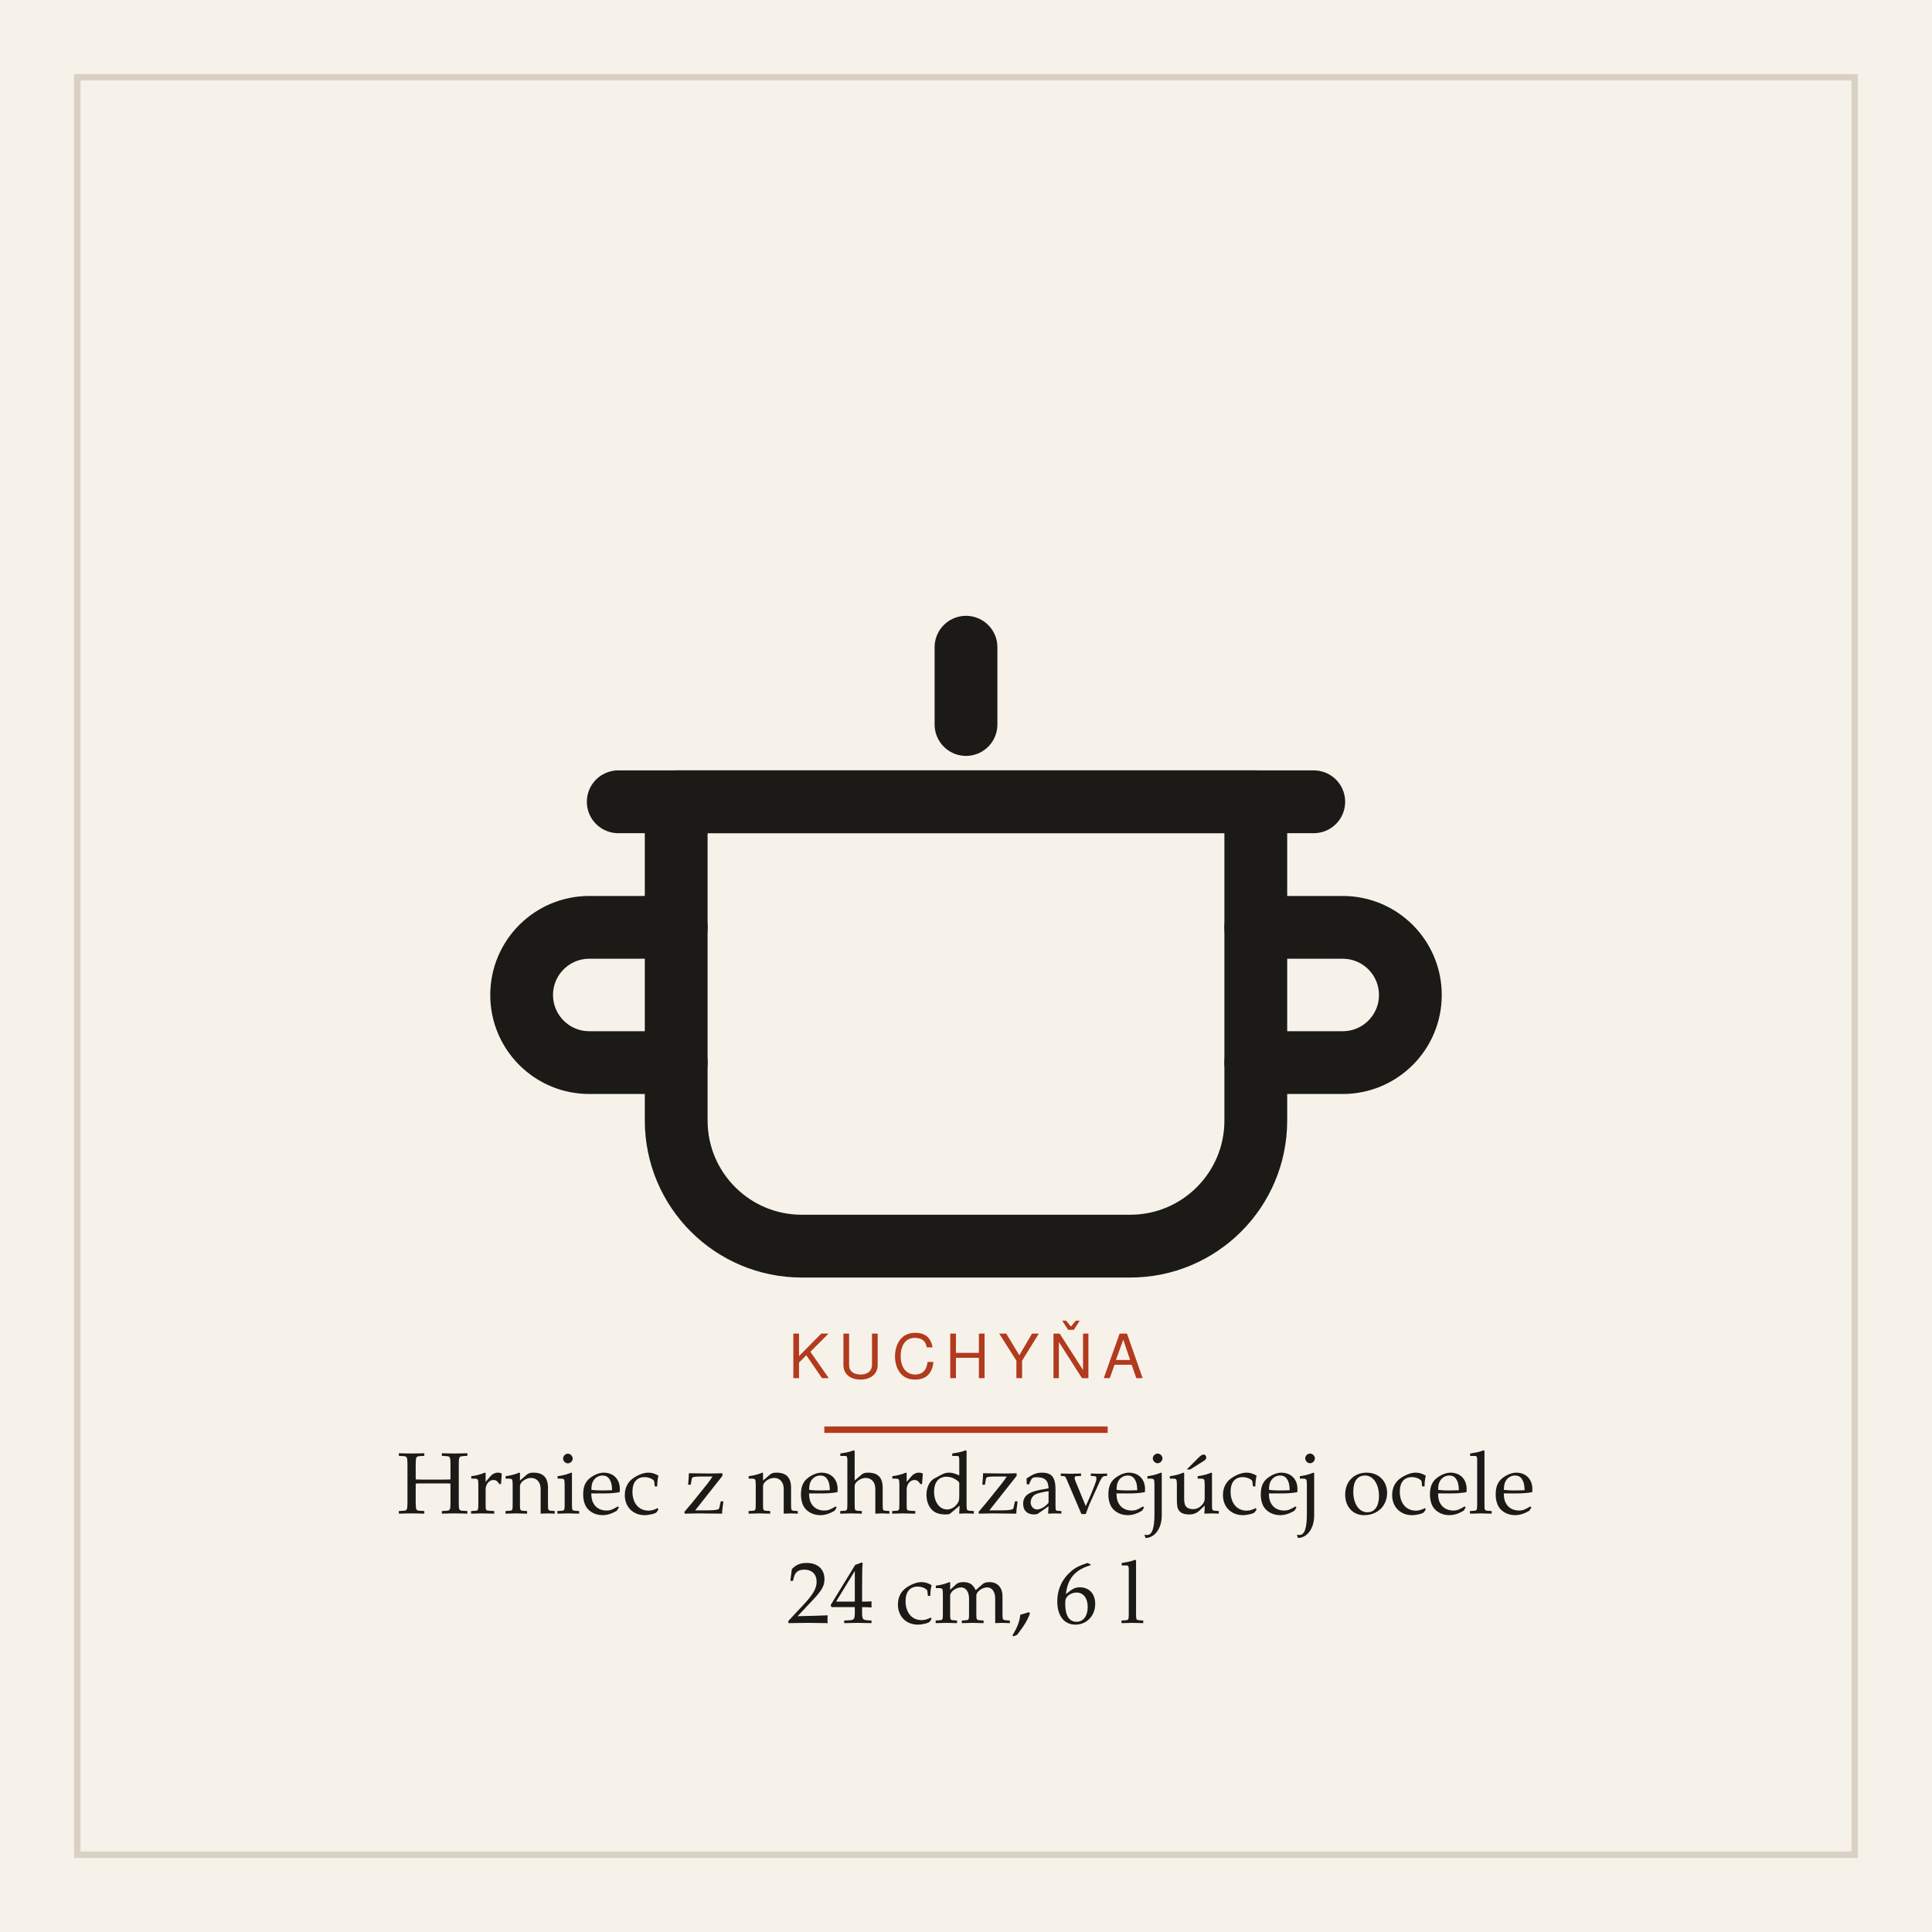
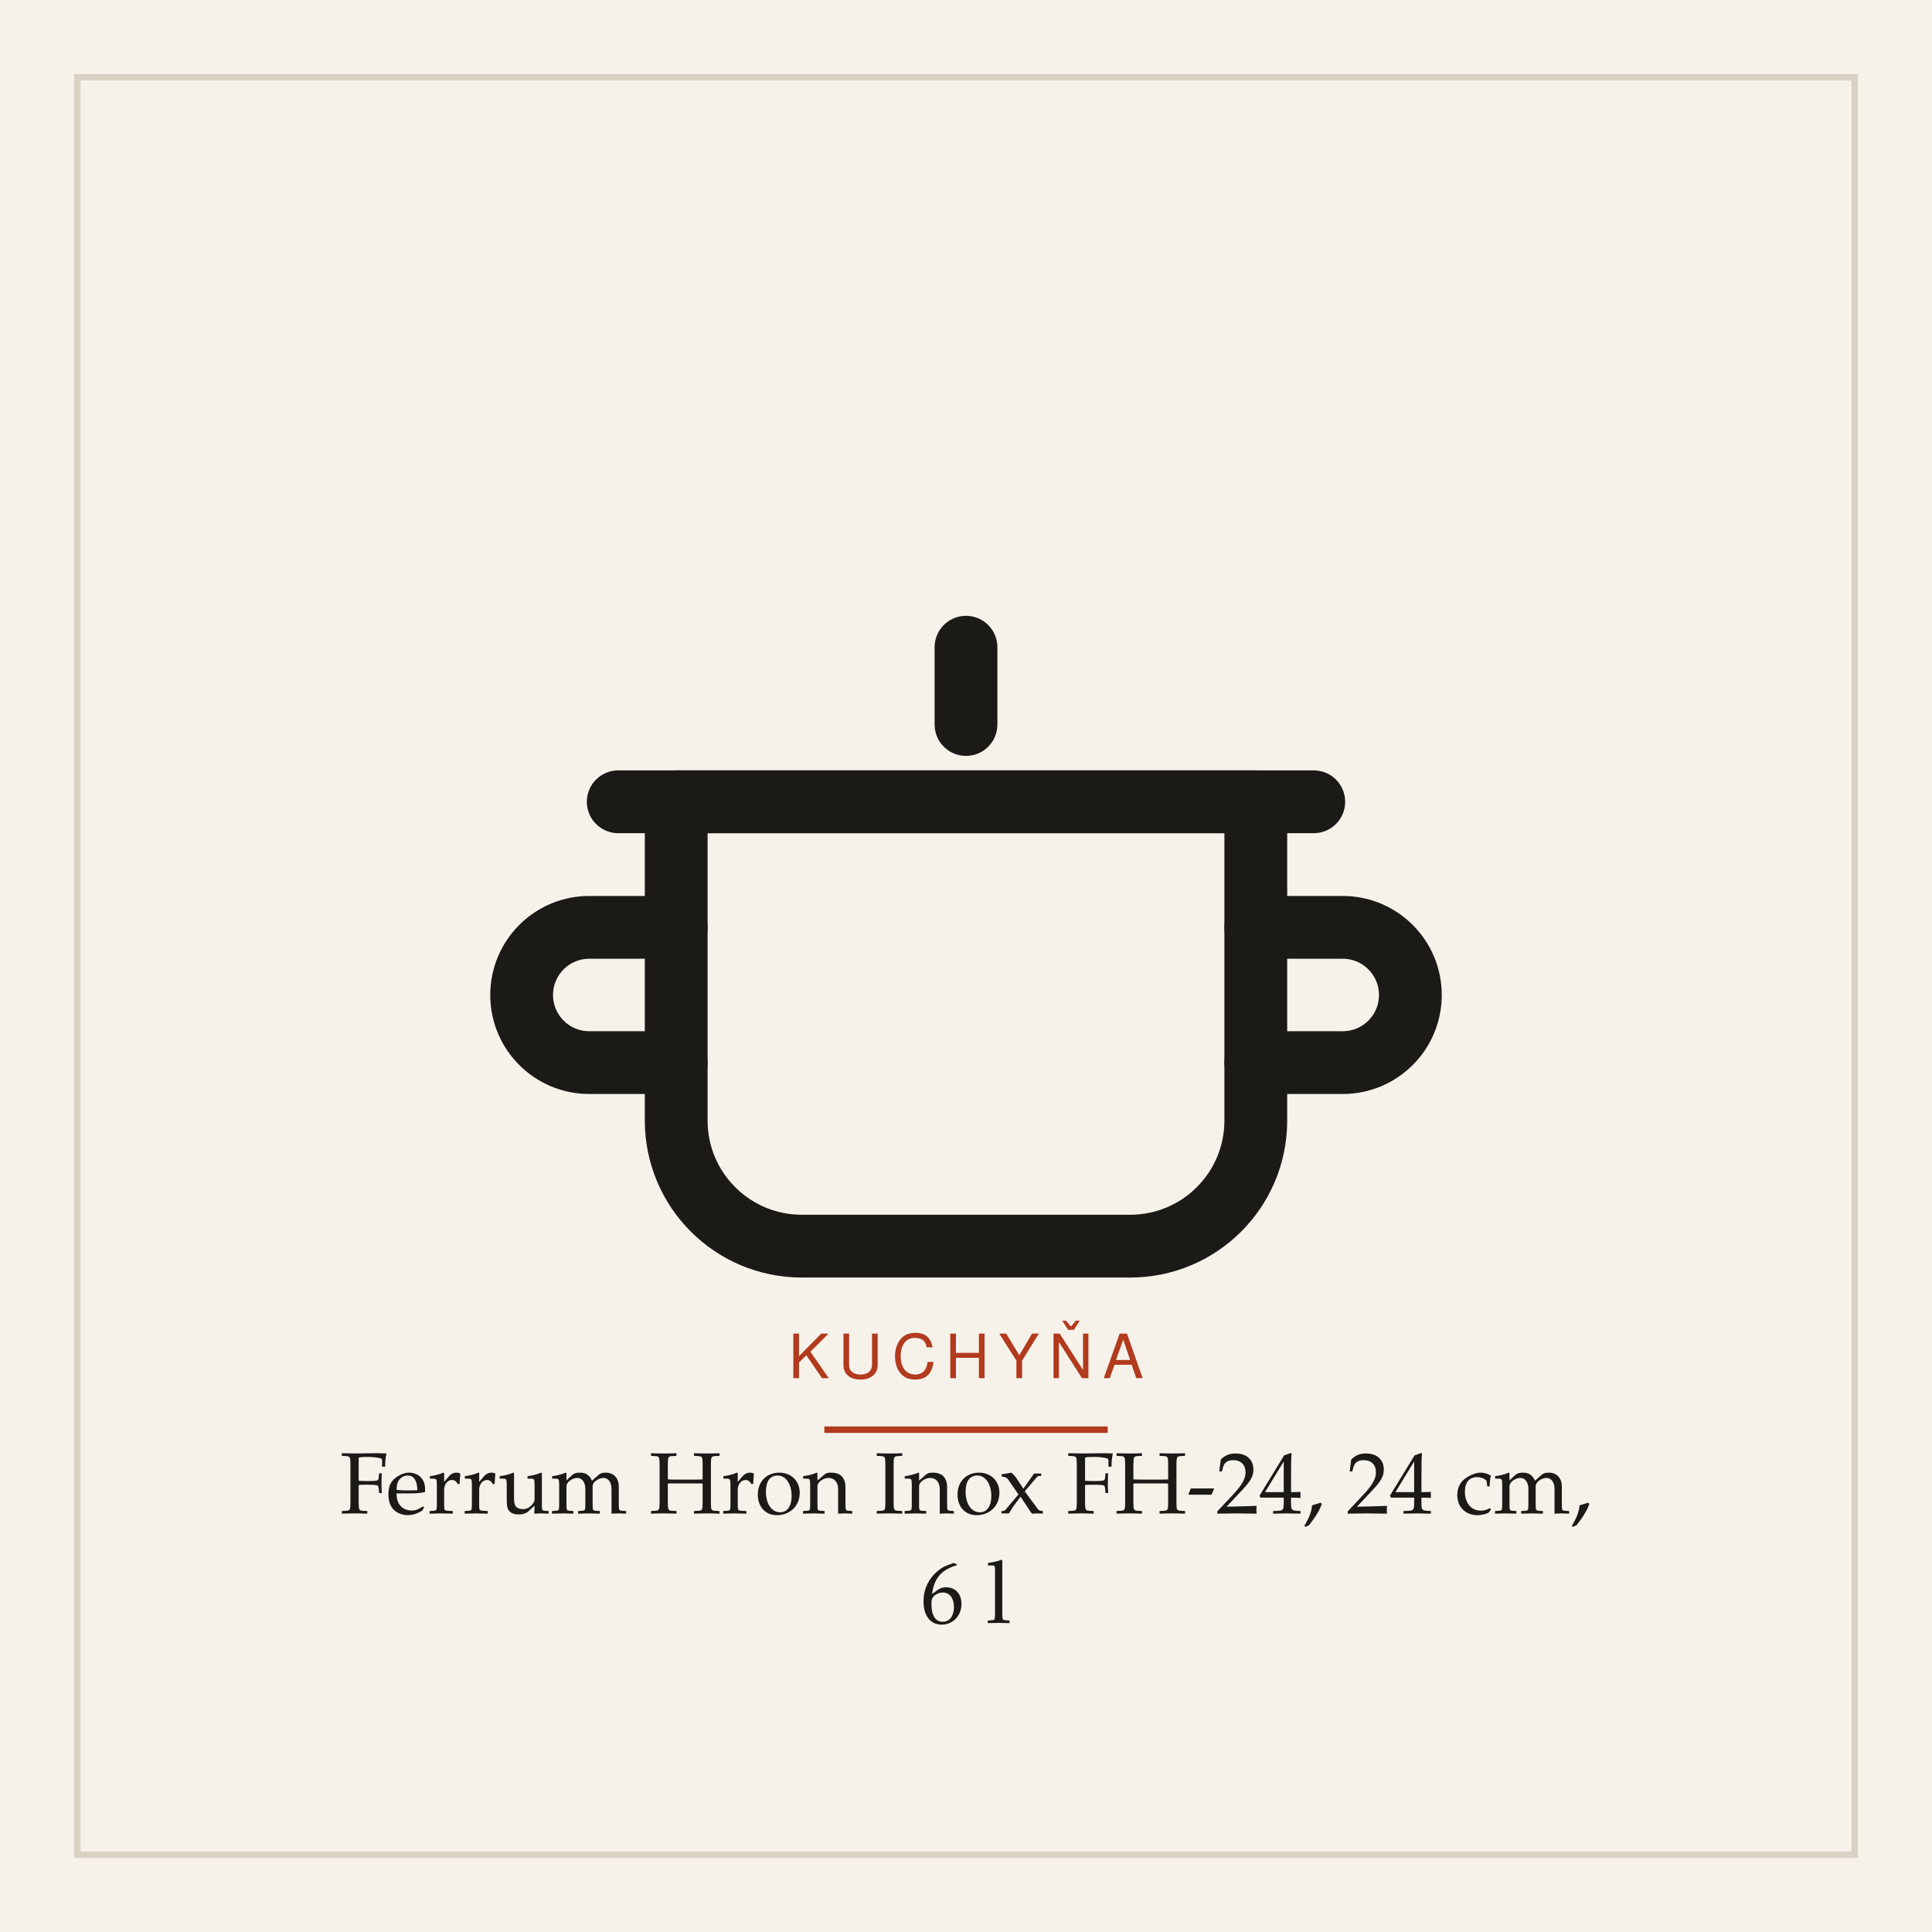
- <svg xmlns="http://www.w3.org/2000/svg" width="600" height="600" viewBox="0 0 600 600" role="img" aria-label="Hrniec z nehrdzavejúcej ocele 24 cm, 6 l">
+ <svg xmlns="http://www.w3.org/2000/svg" width="600" height="600" viewBox="0 0 600 600" role="img" aria-label="Ferrum Hron Inox FH-24, 24 cm, 6 l">
  <rect width="600" height="600" fill="#f6f2ea" />
  <rect x="24" y="24" width="552" height="552" fill="none" stroke="#d9d2c4" stroke-width="2" />
  <g transform="translate(150 132) scale(1.5)">
    <g fill="none" stroke="#1b1a17" stroke-width="13" stroke-linecap="round" stroke-linejoin="round">
      <path d="M40 78 h120 v66 a26 26 0 0 1 -26 26 h-68 a26 26 0 0 1 -26 -26 z" />
      <path d="M28 78 h144" />
      <path d="M40 104 h-18 a14 14 0 0 0 0 28 h18" />
      <path d="M160 104 h18 a14 14 0 0 1 0 28 h-18" />
      <path d="M100 62 v-16" />
    </g>
  </g>
  <text x="300" y="428" text-anchor="middle" font-family="system-ui,Segoe UI,Helvetica,Arial,sans-serif" font-size="19" letter-spacing="3" fill="#b23a1d">KUCHYŇA</text>
  <line x1="256" y1="444" x2="344" y2="444" stroke="#b23a1d" stroke-width="2" />
-   <text x="300" y="470" text-anchor="middle" font-family="Iowan Old Style,Palatino,Georgia,serif" font-size="27" fill="#1b1a17">Hrniec z nehrdzavejúcej ocele</text>
-   <text x="300" y="504" text-anchor="middle" font-family="Iowan Old Style,Palatino,Georgia,serif" font-size="27" fill="#1b1a17">24 cm, 6 l</text>
+   <text x="300" y="470" text-anchor="middle" font-family="Iowan Old Style,Palatino,Georgia,serif" font-size="27" fill="#1b1a17">Ferrum Hron Inox FH-24, 24 cm,</text>
+   <text x="300" y="504" text-anchor="middle" font-family="Iowan Old Style,Palatino,Georgia,serif" font-size="27" fill="#1b1a17">6 l</text>
</svg>
